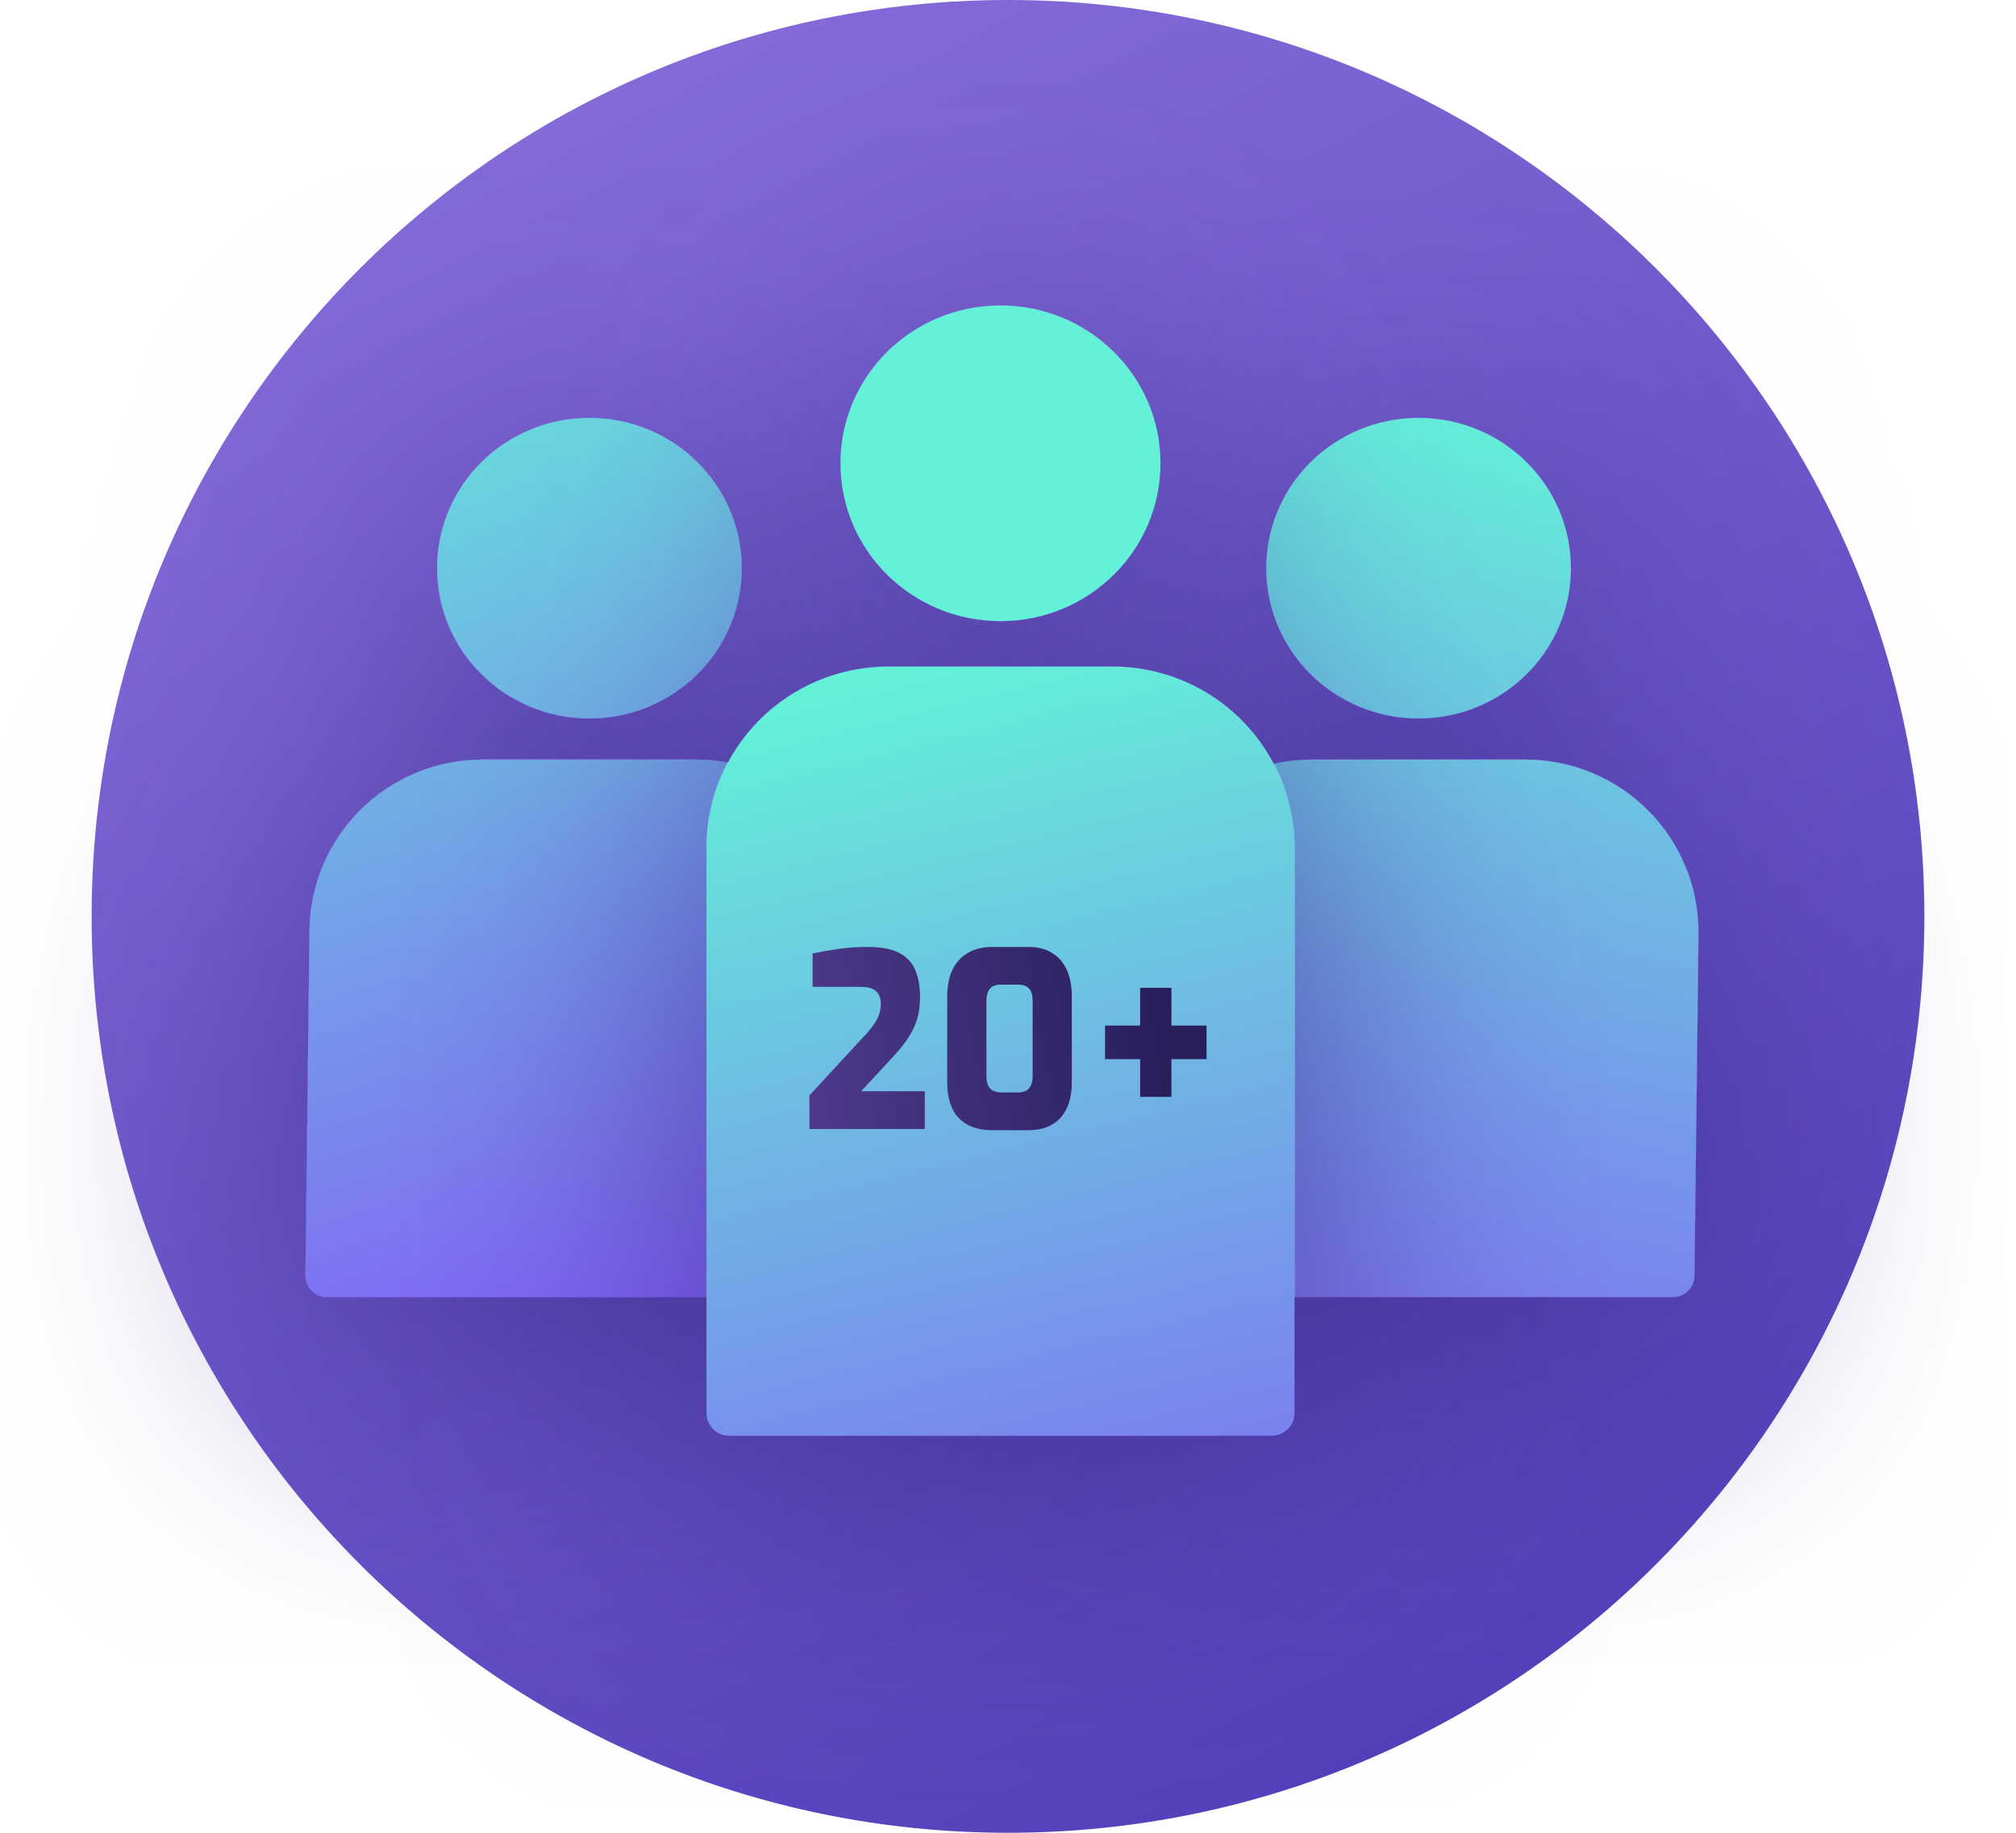
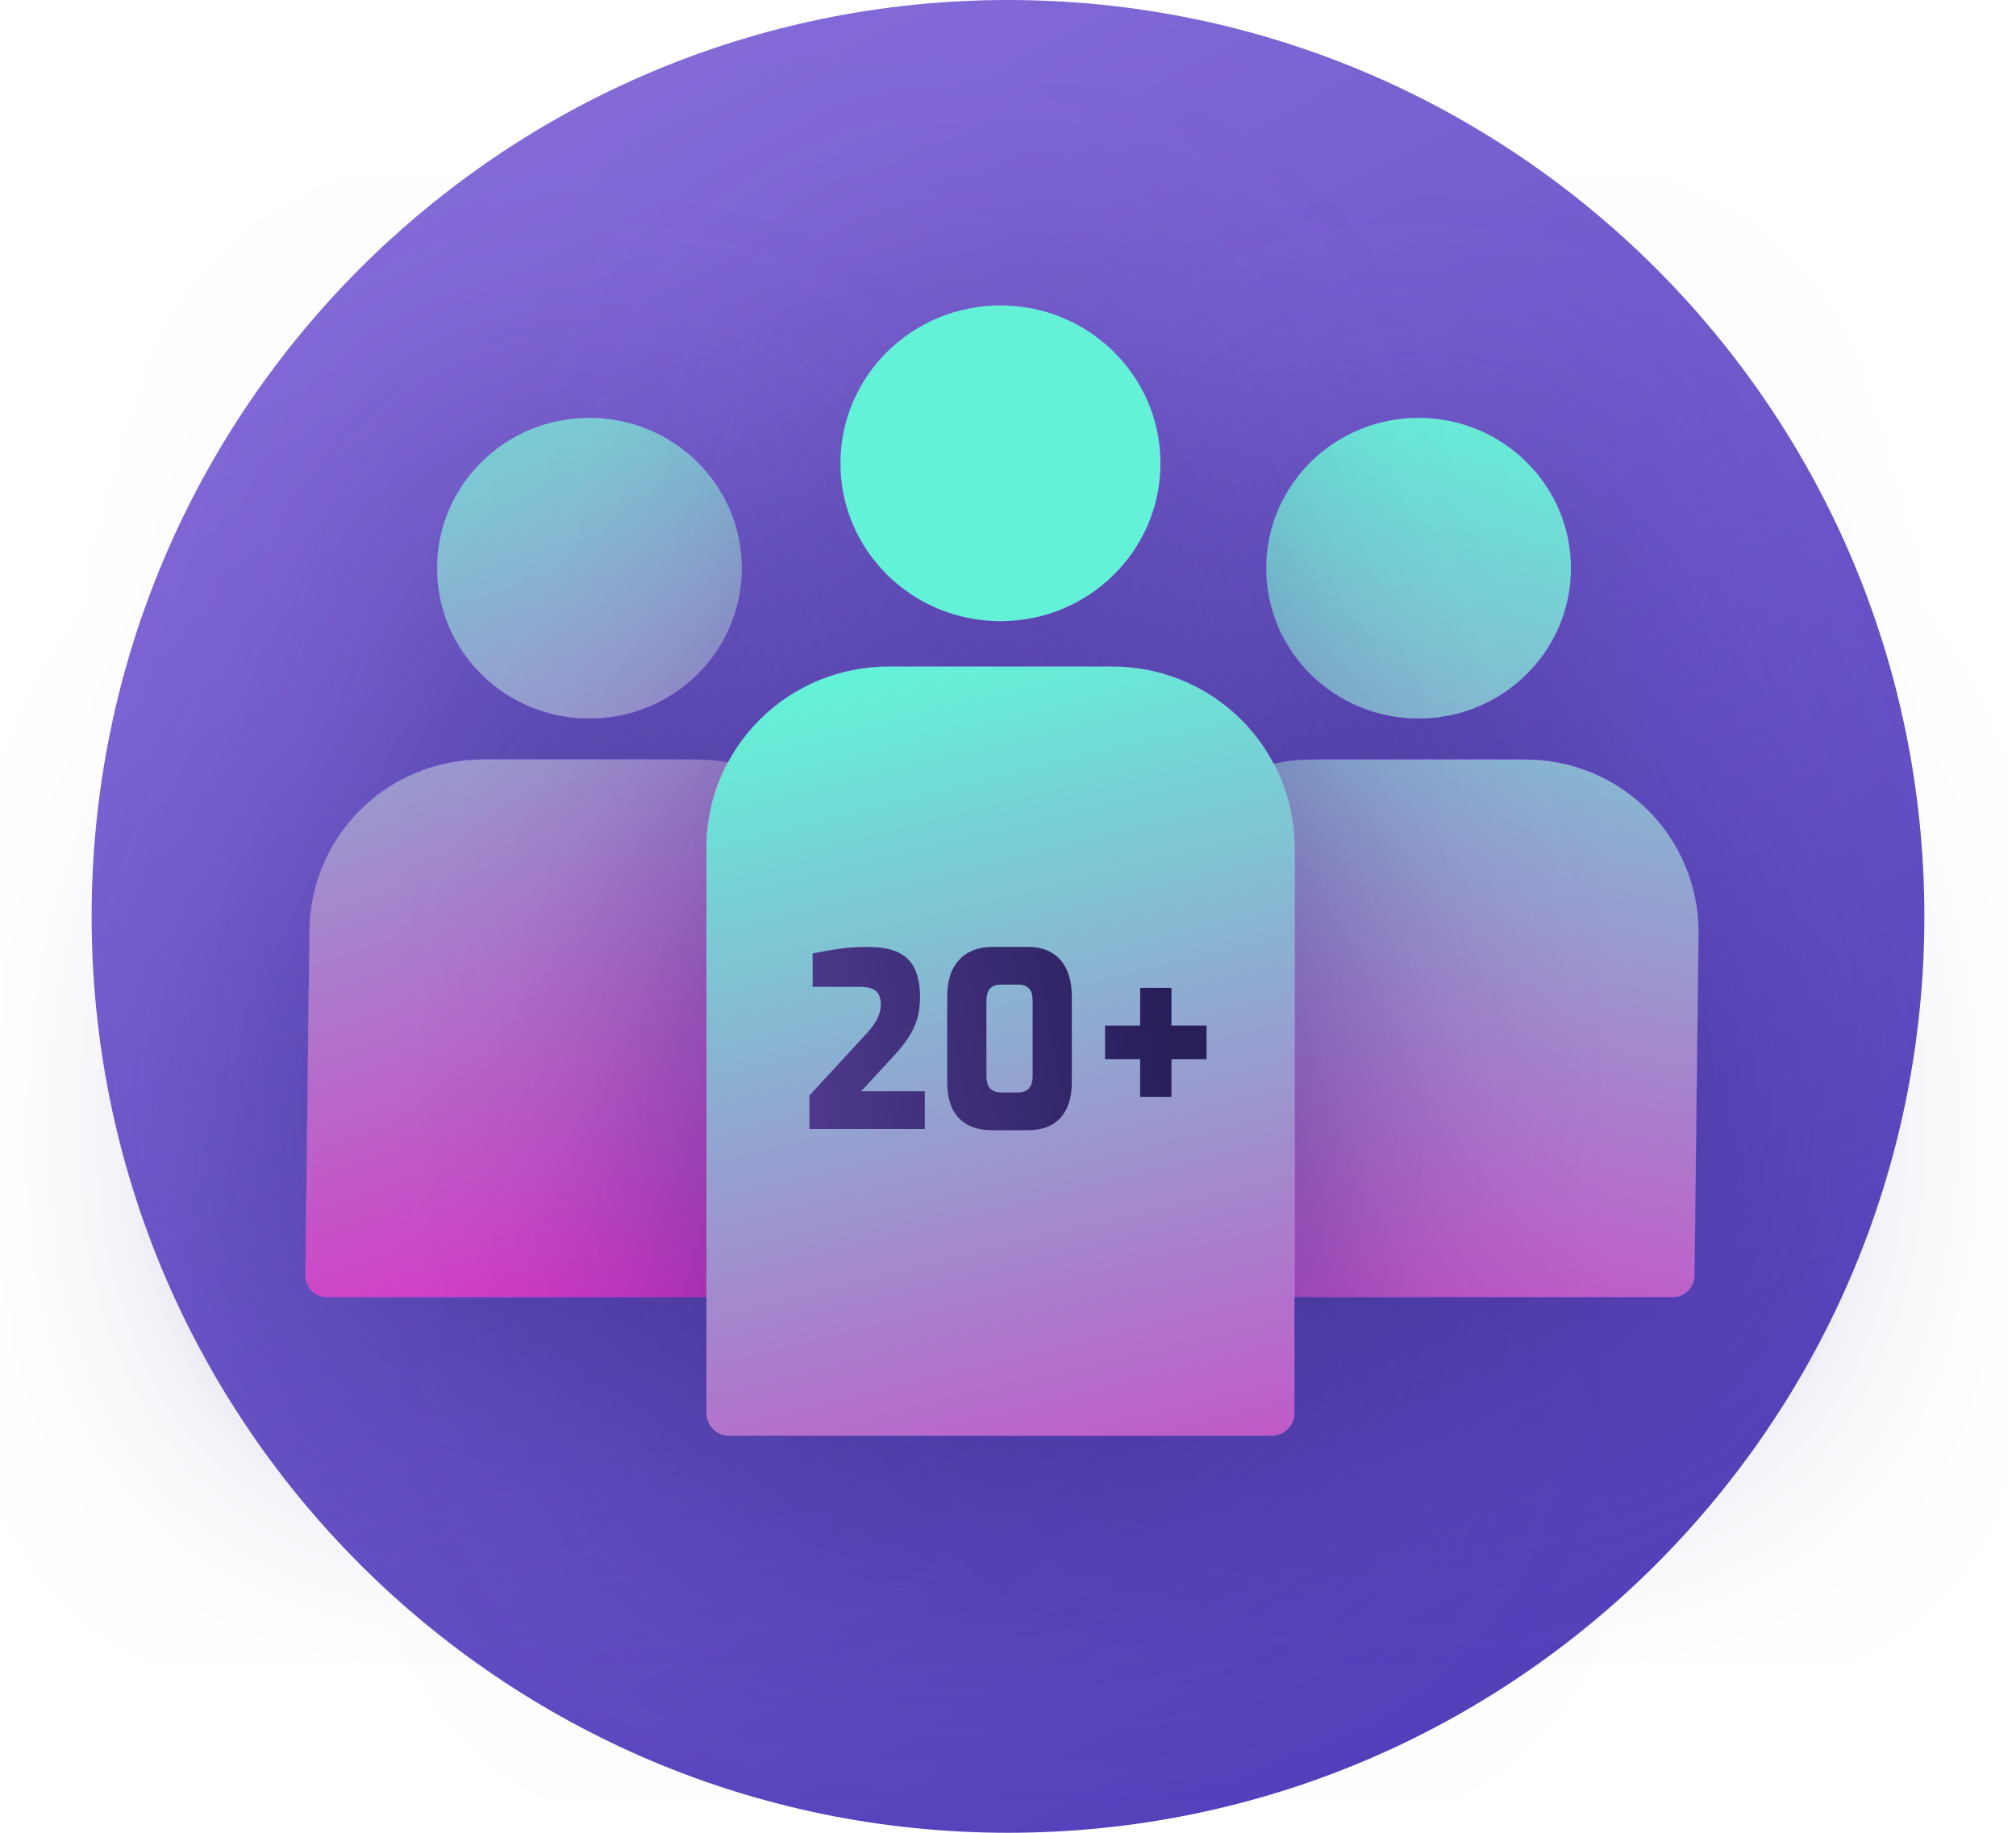
<svg xmlns="http://www.w3.org/2000/svg" width="132" height="120" viewBox="0 0 132 120" fill="none">
  <circle cx="66" cy="60" r="60" fill="url(#paint0_linear_913_6377)" />
  <g filter="url(#filter0_d_913_6377)">
    <path fill-rule="evenodd" clip-rule="evenodd" d="M82.909 37.2C82.909 42.634 87.375 47.039 92.883 47.039C98.391 47.039 102.856 42.634 102.856 37.2C102.856 31.766 98.391 27.361 92.883 27.361C87.375 27.361 82.909 31.766 82.909 37.2ZM99.891 49.733H85.876C82.874 49.737 79.996 50.927 77.874 53.043C75.751 55.159 74.558 58.027 74.554 61.019L74.289 83.521C74.289 83.894 74.438 84.251 74.702 84.515C74.967 84.778 75.325 84.927 75.699 84.927H109.539C109.912 84.927 110.271 84.778 110.536 84.515C110.8 84.251 110.948 83.894 110.948 83.521L111.213 61.019C111.209 58.027 110.015 55.159 107.893 53.043C105.77 50.927 102.893 49.737 99.891 49.733Z" fill="url(#paint1_linear_913_6377)" />
  </g>
  <g filter="url(#filter1_d_913_6377)">
    <path fill-rule="evenodd" clip-rule="evenodd" d="M28.62 37.2C28.62 42.634 33.086 47.039 38.594 47.039C44.102 47.039 48.567 42.634 48.567 37.2C48.567 31.766 44.102 27.361 38.594 27.361C33.086 27.361 28.62 31.766 28.62 37.2ZM45.602 49.733H31.587C28.585 49.737 25.707 50.927 23.585 53.043C21.462 55.159 20.268 58.027 20.265 61.019L20 83.521C20 83.894 20.149 84.251 20.413 84.515C20.678 84.778 21.036 84.927 21.41 84.927H55.249C55.623 84.927 55.982 84.778 56.246 84.515C56.511 84.251 56.659 83.894 56.659 83.521L56.924 61.019C56.92 58.027 55.726 55.159 53.604 53.043C51.481 50.927 48.603 49.737 45.602 49.733Z" fill="url(#paint2_linear_913_6377)" />
  </g>
  <g filter="url(#filter2_d_913_6377)">
    <path fill-rule="evenodd" clip-rule="evenodd" d="M75.981 30.332C75.981 36.039 71.292 40.665 65.507 40.665C59.723 40.665 55.033 36.039 55.033 30.332C55.033 24.626 59.723 20 65.507 20C71.292 20 75.981 24.626 75.981 30.332ZM58.148 43.644H72.866C76.019 43.648 79.041 44.898 81.27 47.12C83.499 49.342 84.753 52.355 84.757 55.497V92.524C84.757 92.915 84.6 93.291 84.323 93.567C84.045 93.844 83.668 94 83.276 94H47.739C47.346 94 46.969 93.844 46.691 93.567C46.414 93.291 46.258 92.915 46.258 92.524V55.497C46.262 52.355 47.516 49.342 49.745 47.12C51.974 44.898 54.996 43.648 58.148 43.644Z" fill="url(#paint3_linear_913_6377)" />
  </g>
  <path d="M53 73.92V71.721L56.531 67.896C56.788 67.631 57.001 67.381 57.169 67.147C57.337 66.914 57.461 66.685 57.54 66.462C57.629 66.239 57.673 66.005 57.673 65.761C57.673 65.506 57.629 65.293 57.54 65.124C57.451 64.954 57.307 64.826 57.109 64.741C56.922 64.656 56.664 64.614 56.338 64.614H53.208V62.43C53.692 62.324 54.226 62.228 54.81 62.143C55.403 62.048 56.076 62 56.828 62C57.688 62 58.365 62.127 58.86 62.383C59.364 62.637 59.721 63.015 59.928 63.514C60.136 64.003 60.24 64.592 60.24 65.283C60.24 65.814 60.175 66.297 60.047 66.733C59.918 67.158 59.725 67.562 59.468 67.944C59.221 68.327 58.914 68.715 58.548 69.108L56.383 71.45H60.551V73.92H53Z" fill="url(#paint4_linear_913_6377)" />
  <path d="M64.972 74C64.329 74 63.785 73.878 63.34 73.633C62.895 73.389 62.564 73.033 62.346 72.566C62.129 72.098 62.02 71.53 62.02 70.861V65.283C62.02 64.571 62.134 63.976 62.361 63.498C62.598 63.009 62.94 62.637 63.385 62.383C63.83 62.127 64.364 62 64.987 62H67.331C67.954 62 68.473 62.133 68.889 62.398C69.314 62.653 69.635 63.025 69.853 63.514C70.071 63.992 70.179 64.582 70.179 65.283V70.861C70.179 71.859 69.932 72.635 69.438 73.187C68.943 73.729 68.236 74 67.316 74H64.972ZM65.595 71.53H66.619C66.955 71.53 67.202 71.445 67.361 71.275C67.529 71.094 67.613 70.818 67.613 70.446V65.57C67.613 65.145 67.529 64.858 67.361 64.709C67.202 64.55 66.99 64.47 66.723 64.47H65.506C65.2 64.47 64.967 64.56 64.809 64.741C64.661 64.922 64.586 65.198 64.586 65.57V70.43C64.586 70.823 64.671 71.105 64.839 71.275C65.007 71.445 65.259 71.53 65.595 71.53Z" fill="url(#paint5_linear_913_6377)" />
  <path d="M74.653 71.817V64.677H76.701V71.817H74.653ZM72.354 69.347V67.147H79V69.347H72.354Z" fill="url(#paint6_linear_913_6377)" />
  <defs>
    <filter id="filter0_d_913_6377" x="54.289" y="11.361" width="76.924" height="97.565" filterUnits="userSpaceOnUse" color-interpolation-filters="sRGB">
      <feFlood flood-opacity="0" result="BackgroundImageFix" />
      <feColorMatrix in="SourceAlpha" type="matrix" values="0 0 0 0 0 0 0 0 0 0 0 0 0 0 0 0 0 0 127 0" result="hardAlpha" />
      <feOffset dy="4" />
      <feGaussianBlur stdDeviation="10" />
      <feComposite in2="hardAlpha" operator="out" />
      <feColorMatrix type="matrix" values="0 0 0 0 0.229 0 0 0 0 0.178 0 0 0 0 0.542 0 0 0 0.7 0" />
      <feBlend mode="normal" in2="BackgroundImageFix" result="effect1_dropShadow_913_6377" />
      <feBlend mode="normal" in="SourceGraphic" in2="effect1_dropShadow_913_6377" result="shape" />
    </filter>
    <filter id="filter1_d_913_6377" x="0" y="11.361" width="76.924" height="97.565" filterUnits="userSpaceOnUse" color-interpolation-filters="sRGB">
      <feFlood flood-opacity="0" result="BackgroundImageFix" />
      <feColorMatrix in="SourceAlpha" type="matrix" values="0 0 0 0 0 0 0 0 0 0 0 0 0 0 0 0 0 0 127 0" result="hardAlpha" />
      <feOffset dy="4" />
      <feGaussianBlur stdDeviation="10" />
      <feComposite in2="hardAlpha" operator="out" />
      <feColorMatrix type="matrix" values="0 0 0 0 0.229 0 0 0 0 0.178 0 0 0 0 0.542 0 0 0 0.7 0" />
      <feBlend mode="normal" in2="BackgroundImageFix" result="effect1_dropShadow_913_6377" />
      <feBlend mode="normal" in="SourceGraphic" in2="effect1_dropShadow_913_6377" result="shape" />
    </filter>
    <filter id="filter2_d_913_6377" x="26.258" y="4" width="78.499" height="114" filterUnits="userSpaceOnUse" color-interpolation-filters="sRGB">
      <feFlood flood-opacity="0" result="BackgroundImageFix" />
      <feColorMatrix in="SourceAlpha" type="matrix" values="0 0 0 0 0 0 0 0 0 0 0 0 0 0 0 0 0 0 127 0" result="hardAlpha" />
      <feOffset dy="4" />
      <feGaussianBlur stdDeviation="10" />
      <feComposite in2="hardAlpha" operator="out" />
      <feColorMatrix type="matrix" values="0 0 0 0 0.229 0 0 0 0 0.178 0 0 0 0 0.542 0 0 0 0.7 0" />
      <feBlend mode="normal" in2="BackgroundImageFix" result="effect1_dropShadow_913_6377" />
      <feBlend mode="normal" in="SourceGraphic" in2="effect1_dropShadow_913_6377" result="shape" />
    </filter>
    <linearGradient id="paint0_linear_913_6377" x1="14.535" y1="-24.991" x2="114.007" y2="163.944" gradientUnits="userSpaceOnUse">
      <stop stop-color="#9378E1" />
      <stop offset="1" stop-color="#3F2DAD" />
    </linearGradient>
    <linearGradient id="paint1_linear_913_6377" x1="105.573" y1="27.361" x2="89.216" y2="102.728" gradientUnits="userSpaceOnUse">
      <stop stop-color="#63F2D8" />
-       <stop offset="1" stop-color="#835AF7" />
+       <stop offset="1" stop-color="#E126C3" />
    </linearGradient>
    <linearGradient id="paint2_linear_913_6377" x1="30.121" y1="15.4" x2="53.462" y2="86.647" gradientUnits="userSpaceOnUse">
      <stop stop-color="#63F2D8" />
-       <stop offset="1" stop-color="#835AF7" />
+       <stop offset="1" stop-color="#E126C3" />
    </linearGradient>
    <linearGradient id="paint3_linear_913_6377" x1="59.812" y1="43.335" x2="77.323" y2="114.678" gradientUnits="userSpaceOnUse">
      <stop stop-color="#63F2D8" />
-       <stop offset="1" stop-color="#835AF7" />
+       <stop offset="1" stop-color="#E126C3" />
    </linearGradient>
    <linearGradient id="paint4_linear_913_6377" x1="77.799" y1="74" x2="24.711" y2="83.606" gradientUnits="userSpaceOnUse">
      <stop stop-color="#271E5A" />
      <stop offset="1" stop-color="#7E5ACA" />
    </linearGradient>
    <linearGradient id="paint5_linear_913_6377" x1="77.799" y1="74" x2="24.711" y2="83.606" gradientUnits="userSpaceOnUse">
      <stop stop-color="#271E5A" />
      <stop offset="1" stop-color="#7E5ACA" />
    </linearGradient>
    <linearGradient id="paint6_linear_913_6377" x1="77.799" y1="74" x2="24.711" y2="83.606" gradientUnits="userSpaceOnUse">
      <stop stop-color="#271E5A" />
      <stop offset="1" stop-color="#7E5ACA" />
    </linearGradient>
  </defs>
</svg>
